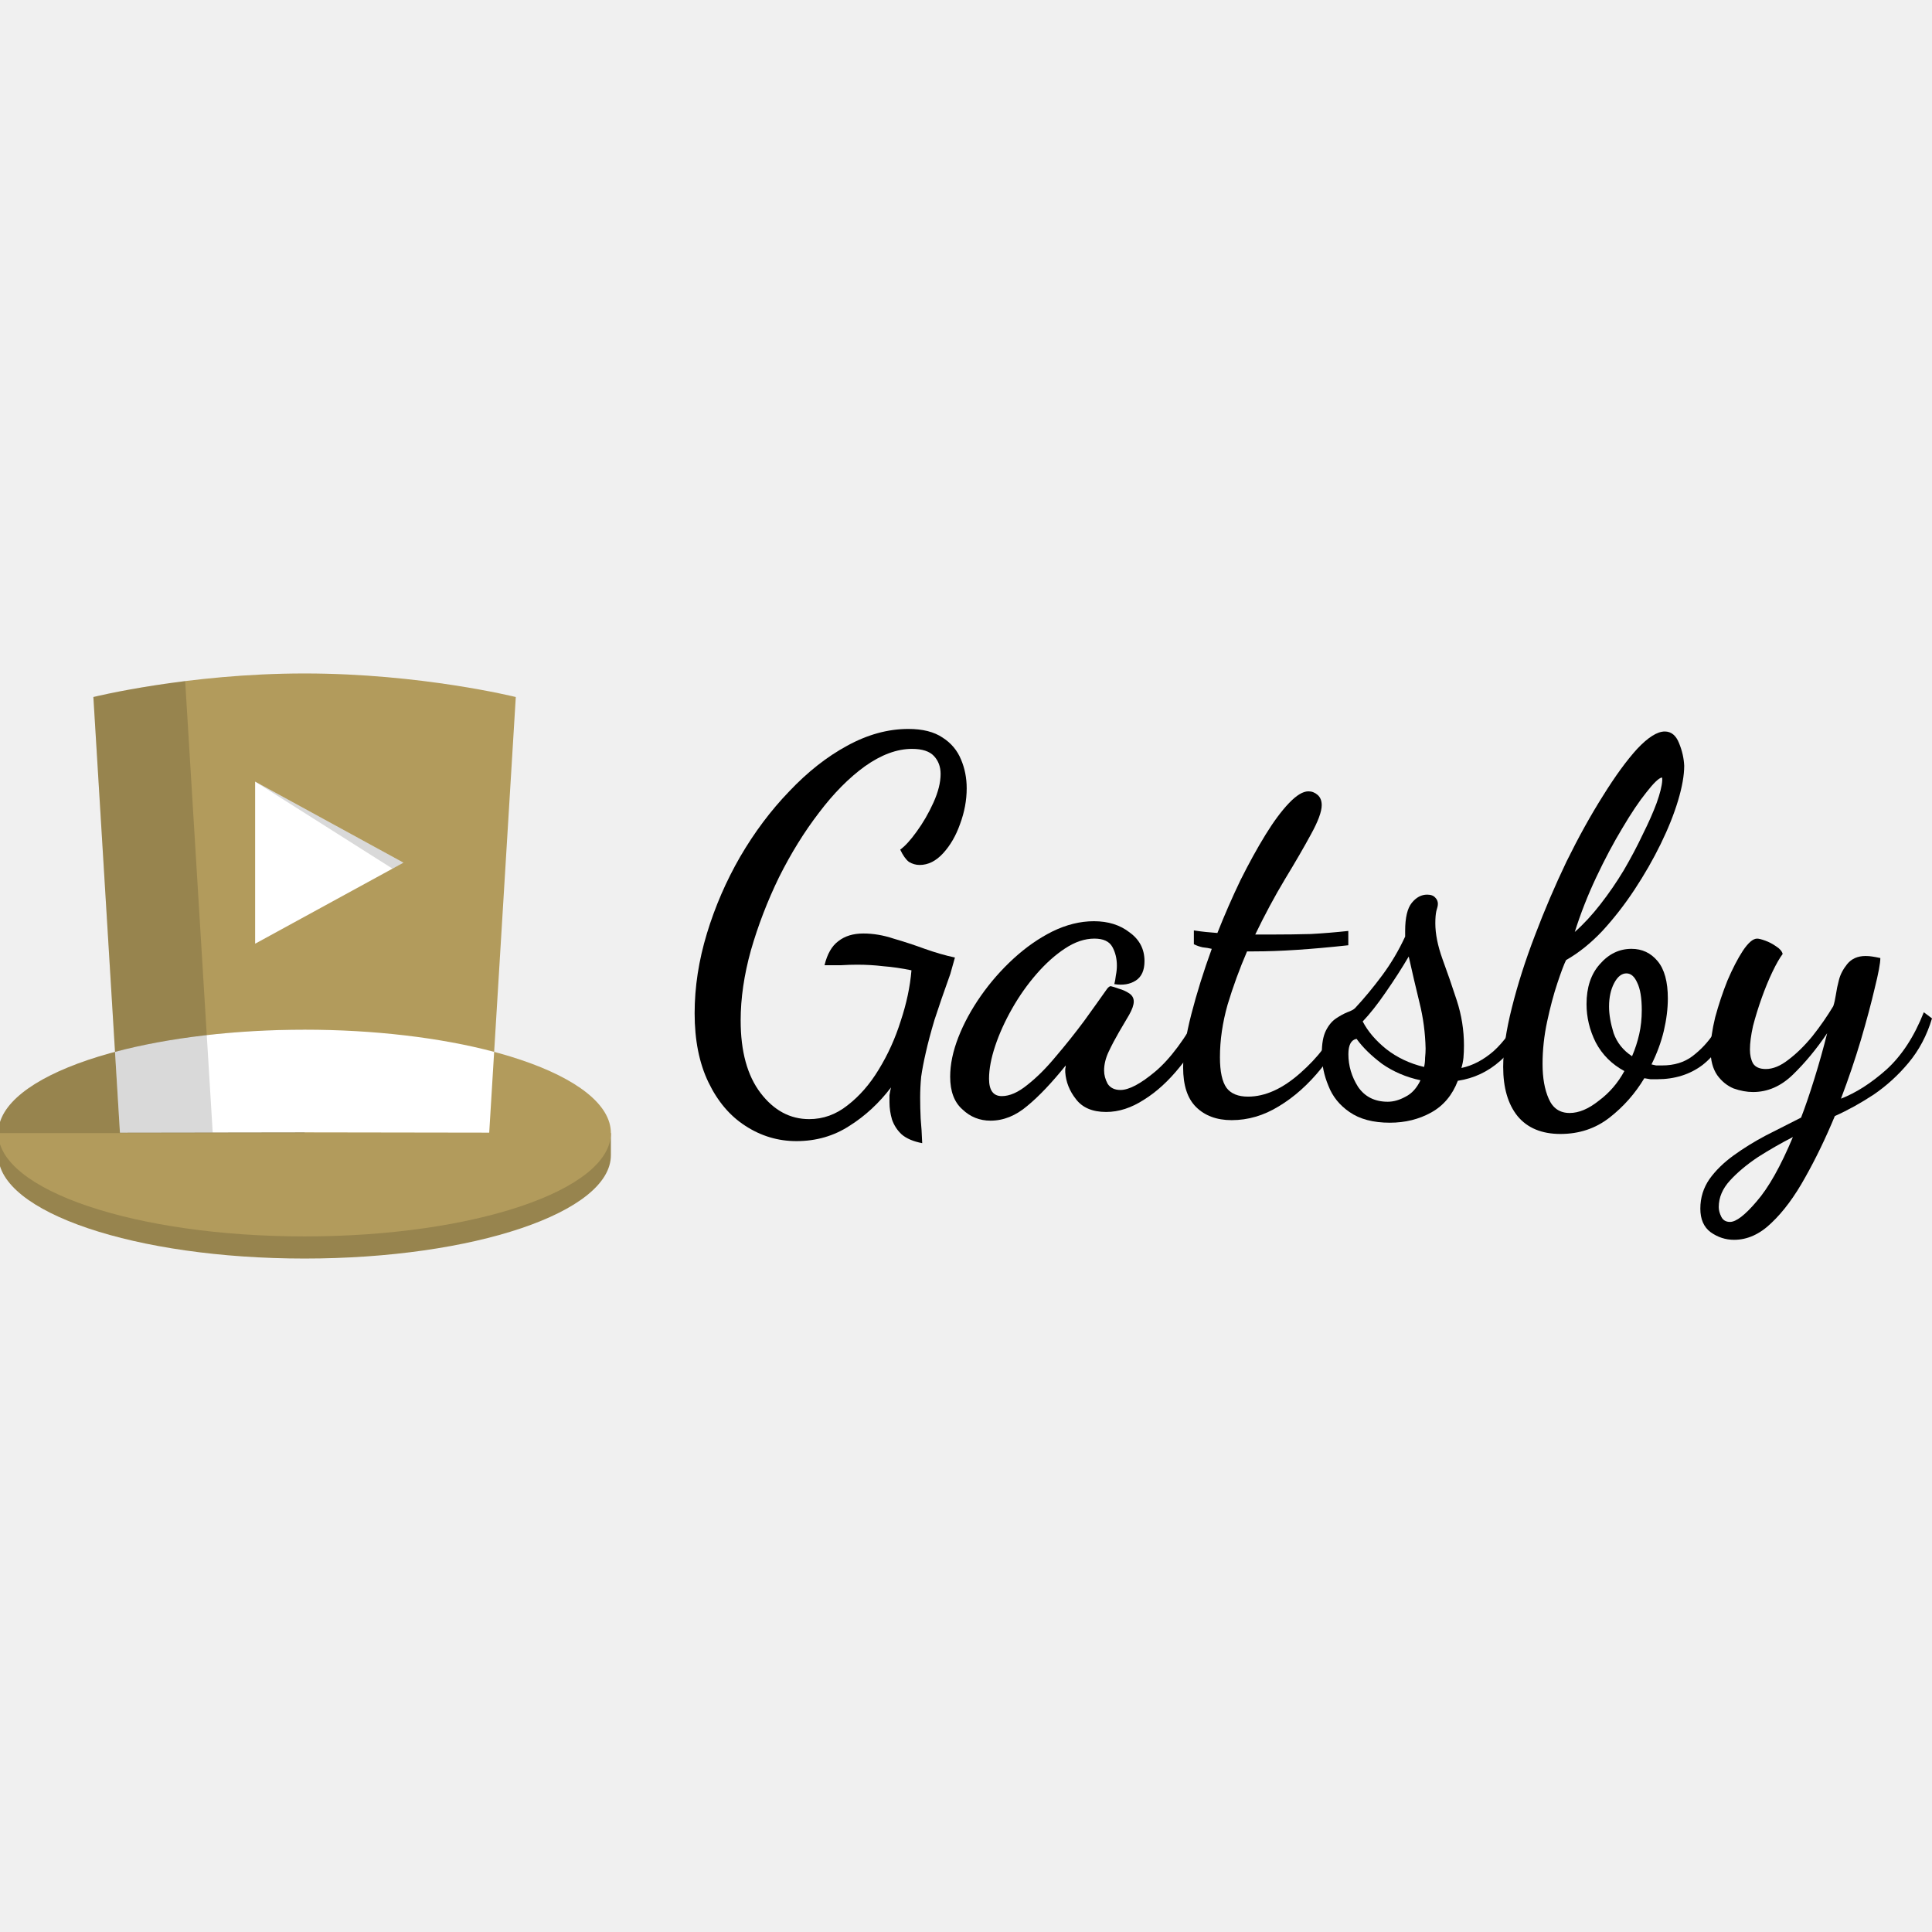
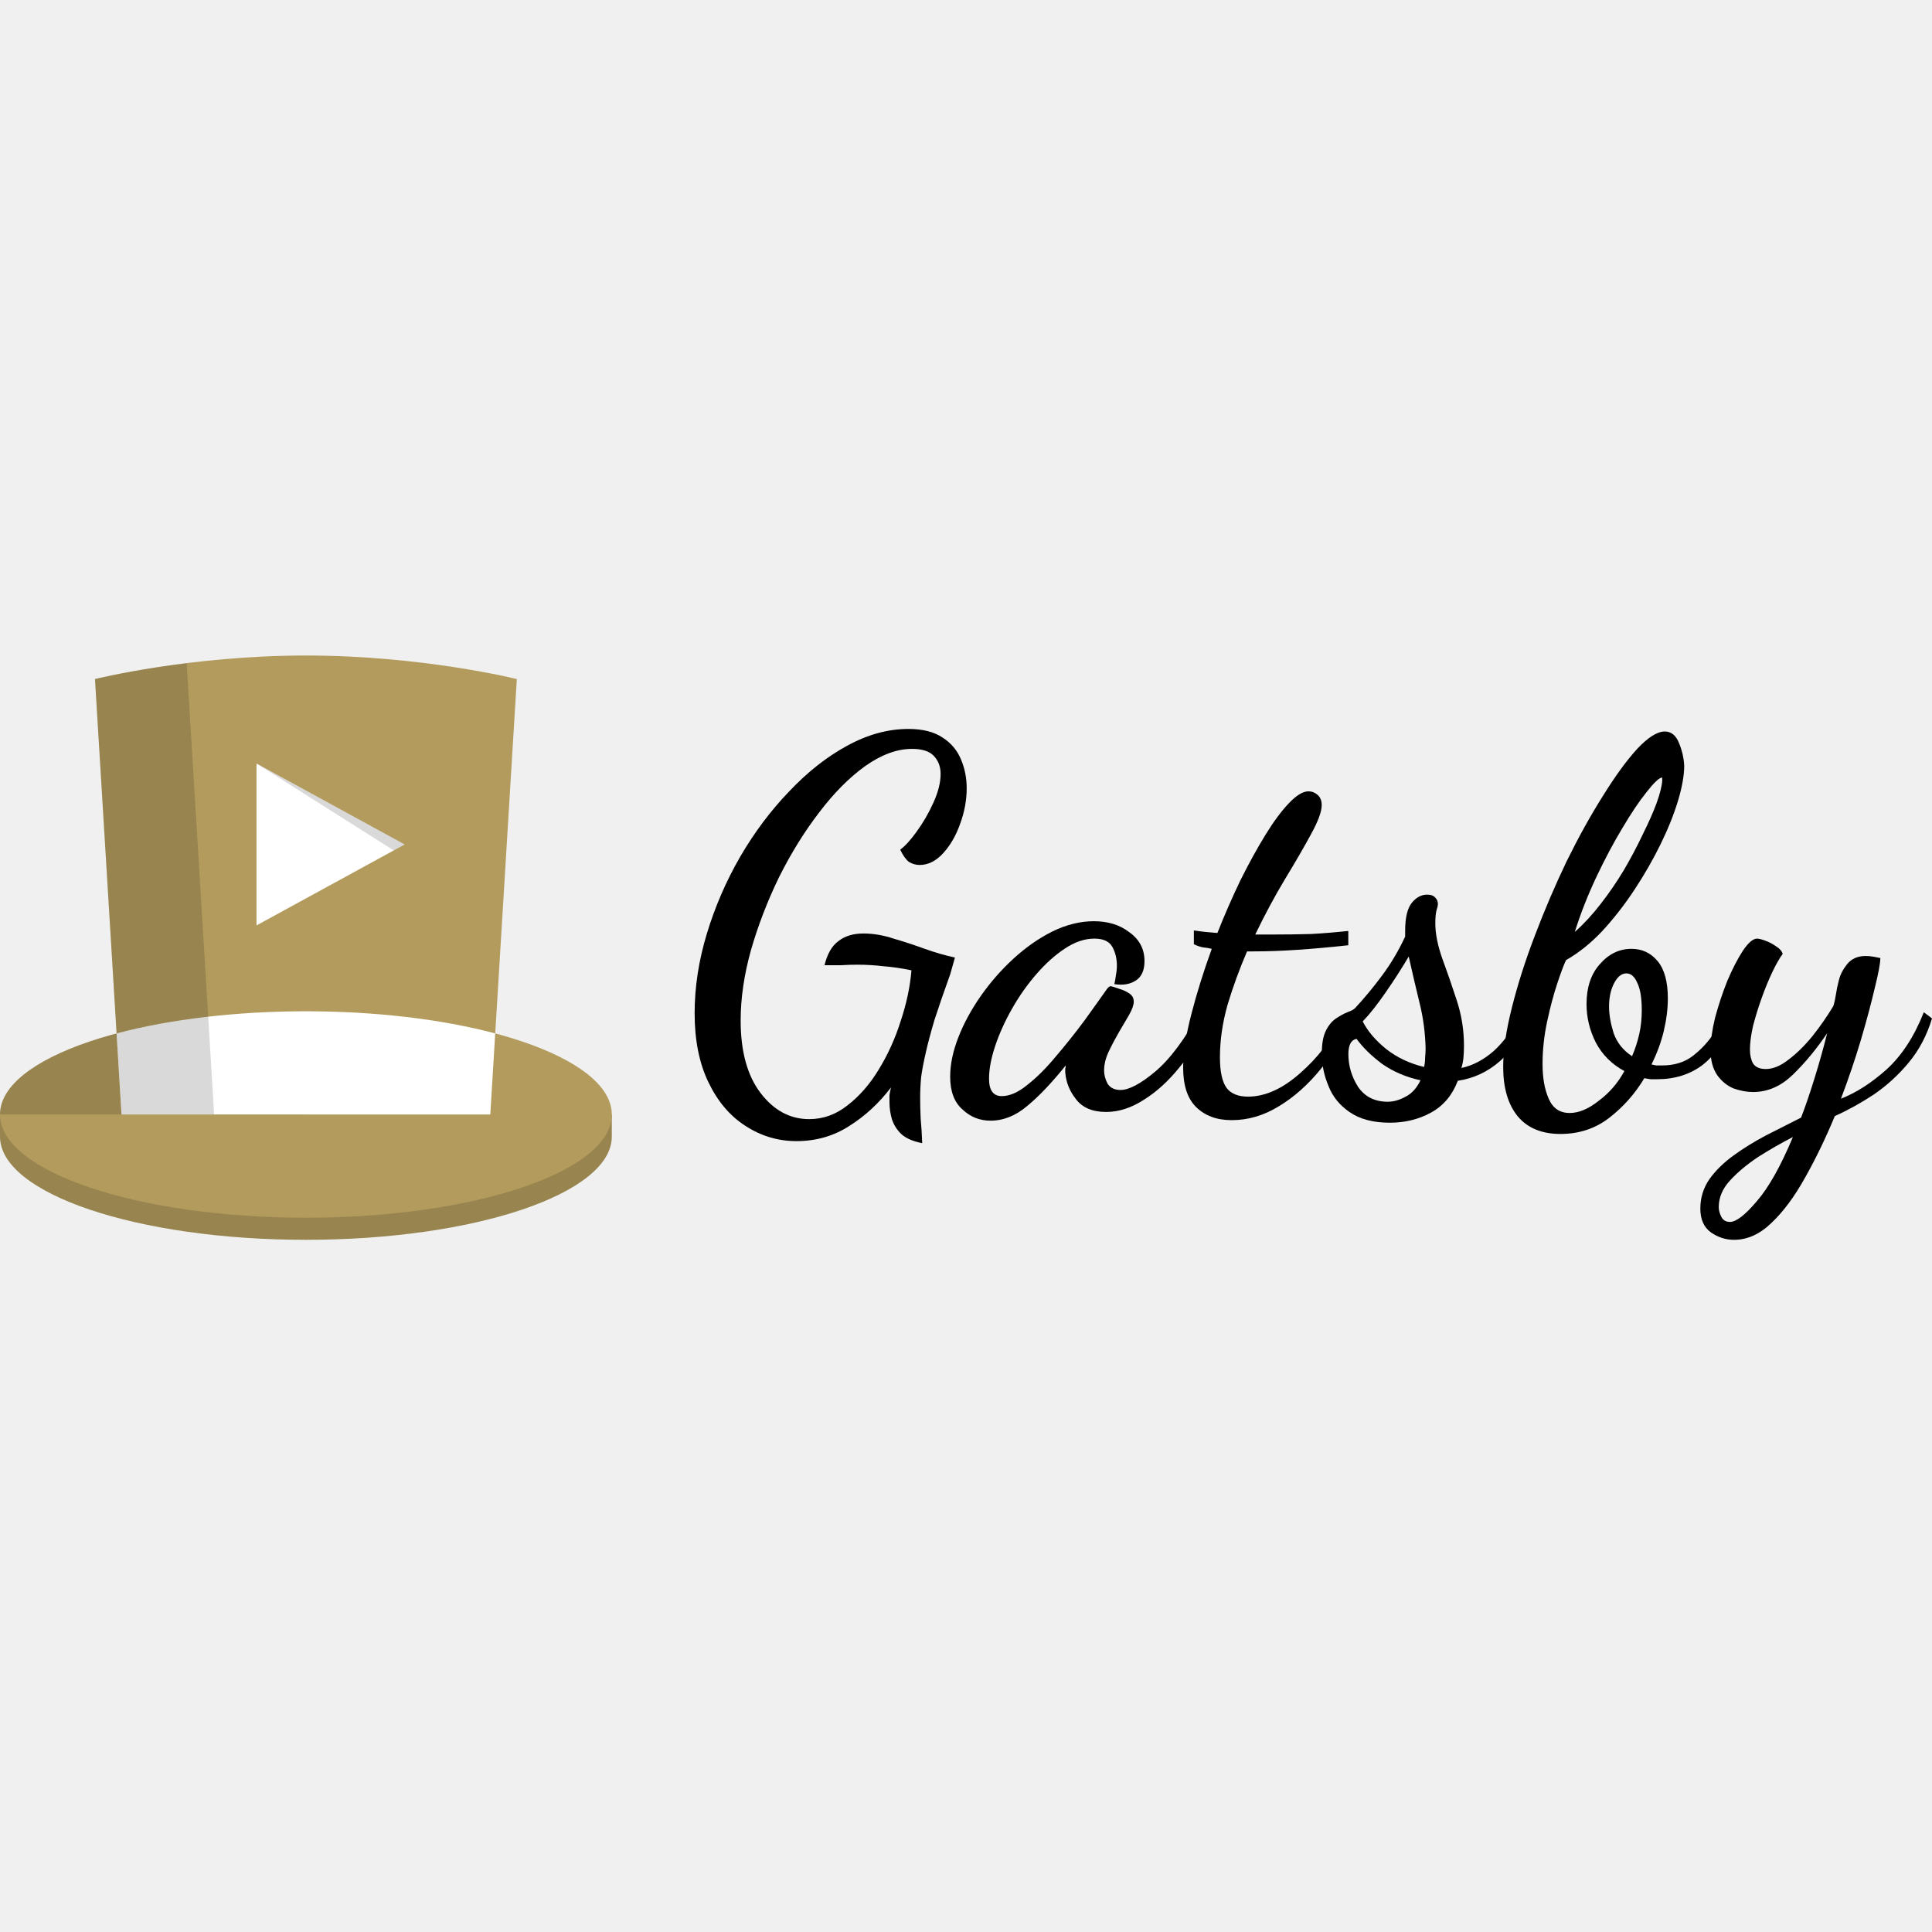
<svg xmlns="http://www.w3.org/2000/svg" width="540" height="540" viewBox="0 0 540 540" version="1.1" id="gz-svg-gatsby-title" aria-hidden="true" focusable="false" role="img">
-   <defs id="defs2">
-     </defs>
+   <defs id="defs2" />
  <g id="gatsby-title">
-     <g id="gatsby">
-       <path d="m -0.483,316.692 v 6.185 c -3.5207e-4,15.955 38.33,28.89 85.614,28.89 47.284,6e-5 85.615,-12.934 85.614,-28.89 v -6.185 z" style="mix-blend-mode:normal;fill:#97844e;fill-opacity:1;stroke-width:1;stroke-linecap:round" id="ellipse974" />
-       <ellipse ry="28.89" rx="85.614" cy="316.692" cx="85.131" id="path851" style="mix-blend-mode:normal;fill:#b29b5c;fill-opacity:1;stroke-width:1;stroke-linecap:round" />
-       <path id="rect869" style="mix-blend-mode:normal;fill:#b29b5c;fill-opacity:1;stroke-width:1;stroke-linecap:round" d="m 85.131,188.233 c -32.57,1e-5 -59.032,6.588 -59.032,6.588 l 7.425,121.758 51.608,-0.078 51.608,0.078 7.425,-121.758 c 0,0 -26.462,-6.588 -59.033,-6.588 z" />
-       <path id="path989" style="opacity:0.15;mix-blend-mode:normal;fill:#000000;fill-opacity:1;stroke-width:1;stroke-linecap:round" d="M -0.483,316.692 H 85.131 V 287.802 A 85.614,28.89 0 0 0 -0.483,316.692 Z" />
-       <path id="ellipse992" style="mix-blend-mode:normal;fill:#ffffff;fill-opacity:1;stroke-width:1;stroke-linecap:round" d="m 85.109,287.802 a 85.614,28.89 0 0 0 -52.963,6.197 l 1.377,22.581 51.608,-0.079 51.608,0.079 1.377,-22.581 a 85.614,28.89 0 0 0 -52.985,-6.197 85.614,28.89 0 0 0 -0.022,0 z" />
-       <path id="path944" style="opacity:0.15;mix-blend-mode:normal;fill:#000000;fill-opacity:1;stroke-width:1;stroke-linecap:round" d="m 51.757,190.366 c -15.486,1.925 -25.659,4.455 -25.659,4.455 l 7.425,121.758 25.928,-0.039 -4.351,-71.353 -3.071,-50.366 z" />
-       <path d="m 367.109,-59.595 -148.828,85.926 0,-171.852 z" style="mix-blend-mode:normal;fill:#ffffff;fill-opacity:1;stroke-width:3.69;stroke-linecap:round;stroke-miterlimit:4;stroke-dasharray:none" id="path949" transform="matrix(0.2785542,0,0,0.2636515,10.50894,256.8286)" />
-       <path d="m 71.312,218.462 v 0.01 l 38.398,24.317 3.058,-1.671 z m 0.784,44.88 -0.784,0.386 v 0.043 z" style="opacity:0.15;mix-blend-mode:normal;fill:#000000;fill-opacity:1;stroke-width:1;stroke-linecap:round;stroke-miterlimit:4;stroke-dasharray:none" id="path951" />
+     <g transform="matrix(0.3166667,0,0,0.3166667,0,179.3751)" id="gatsby">
+       <g id="brim">
+         <path id="brim-underbrim" style="fill:#97844e" d="M 0,417.25 V 436.757 c -0.001,50.318 120.882,91.109 269.999,91.109 C 419.117,527.866 540.001,487.075 540,436.757 v -19.507 z" />
+         <path id="brim-body" style="fill:#b29b5c" d="M 539.999,417.251 A 270,91.109 0 0 1 270,508.359 270,91.109 0 0 1 0,417.251 270,91.109 0 0 1 270,326.142 270,91.109 0 0 1 539.999,417.251" />
+         <path d="M 0,417.25 H 269.999 V 326.142 C 120.884,326.143 0.001,366.933 0,417.25 Z" style="opacity:0.15;fill:#000000" id="brim-shadow" />
+       </g>
+       <g id="crown">
+         <path d="M 269.999,12.134 C 167.282,12.134 83.829,32.911 83.829,32.911 l 23.415,383.988 325.51,0.346 23.415,-384.333 c 0,0 -83.454,-20.777 -186.171,-20.777 z" style="fill:#b29b5c" id="crown-body" />
+         <path d="m 269.929,326.142 c -60.598,0.005 -119.428,6.889 -167.027,19.544 l 4.343,71.558 h 325.51 l 4.343,-71.558 C 389.48,333.026 330.621,326.142 269.999,326.142 h -0.07 z" style="fill:#ffffff" id="crown-decoration" />
+         <path d="M 164.749,18.854 C 115.91,24.929 83.83,32.917 83.83,32.917 L 107.245,417.244 l 81.768,0.004 -13.722,-225.353 C 171.777,134.215 168.262,76.535 164.749,18.854 Z" style="opacity:0.15;fill:#000000" id="crown-shadow" />
+         <g style="stroke-width:9.972" id="play">
+           <path id="play-body" style="fill:#ffffff" d="m 357.161,178.91 -130.741,71.445 V 107.465 Z" />
+           <path id="play-shadow" style="opacity:0.15;fill:#000000" d="m 226.42,107.464 v 0.03 l 121.097,76.687 9.644,-5.271 z" />
+         </g>
+       </g>
    </g>
    <g id="title">
-       <path d="m 222.595,318.946 q -7.718,0 -14.293,-4.288 -6.432,-4.145 -10.291,-12.149 -3.859,-8.004 -3.859,-19.296 0,-11.006 3.43,-22.298 3.43,-11.292 9.291,-21.44 6.003,-10.291 13.722,-18.296 7.718,-8.147 16.152,-12.721 8.576,-4.717 17.152,-4.717 6.003,0 9.577,2.43 3.573,2.287 5.146,6.146 1.572,3.716 1.572,8.004 0,5.003 -1.858,10.005 -1.715,4.86 -4.717,8.147 -3.002,3.287 -6.575,3.287 -1.572,0 -3.002,-0.858 -1.286,-1.001 -2.43,-3.43 2.001,-1.429 4.574,-5.003 2.716,-3.716 4.717,-8.147 2.001,-4.431 2.001,-8.004 0,-3.002 -1.858,-5.003 -1.858,-2.001 -6.146,-2.001 -6.289,0 -13.15,4.86 -6.718,4.86 -12.864,13.007 -6.146,8.004 -11.149,18.01 -4.86,10.005 -7.861,20.44 -2.859,10.291 -2.859,19.582 0,13.007 5.574,20.297 5.574,7.29 13.579,7.29 5.86,0 10.72,-3.859 5.003,-3.859 8.719,-10.005 3.859,-6.289 6.146,-13.579 2.43,-7.29 3.002,-14.151 -4.145,-0.858 -7.861,-1.143 -3.573,-0.429 -7.29,-0.429 -2.144,0 -4.431,0.143 -2.144,0 -4.717,0 1.143,-4.717 3.859,-6.718 2.716,-2.144 7.004,-2.144 4.145,0 8.433,1.429 4.431,1.286 8.719,2.859 4.431,1.572 8.433,2.43 l -1.286,4.574 q -2.716,7.576 -4.431,12.864 -1.572,5.289 -2.43,9.148 -0.858,3.716 -1.286,6.718 -0.286,3.002 -0.286,5.86 0,2.859 0.143,5.86 0.286,3.002 0.429,6.861 -3.716,-0.715 -5.717,-2.43 -1.858,-1.715 -2.716,-4.145 -0.715,-2.43 -0.715,-4.86 0,-1.001 0,-2.001 0.143,-1.001 0.429,-2.144 -5.003,6.575 -11.578,10.72 -6.575,4.288 -14.865,4.288 z" style="fill:currentcolor" id="path998" />
-       <path d="m 276.866,313.229 q -4.574,0 -7.861,-3.145 -3.43,-3.002 -3.43,-9.148 0,-5.146 2.287,-11.006 2.287,-5.86 6.289,-11.578 4.002,-5.717 9.148,-10.434 5.146,-4.717 10.863,-7.576 5.86,-2.859 11.578,-2.859 6.003,0 10.005,3.145 4.145,3.002 4.145,8.004 0,3.859 -2.43,5.432 -2.43,1.572 -6.003,1.001 0.286,-1.143 0.429,-2.43 0.286,-1.429 0.286,-2.716 0,-3.002 -1.286,-5.289 -1.286,-2.287 -5.003,-2.287 -4.002,0 -8.147,2.716 -4.145,2.716 -8.004,7.147 -3.859,4.431 -6.861,9.72 -3.002,5.289 -4.717,10.434 -1.715,5.146 -1.715,9.148 0,4.86 3.573,4.86 3.288,0 7.147,-3.145 4.002,-3.145 8.004,-8.004 4.145,-4.86 7.861,-9.862 3.716,-5.146 6.432,-9.005 0.572,-0.715 1.001,-0.715 0.715,0.143 2.287,0.715 1.572,0.429 2.859,1.286 1.286,0.858 1.286,2.287 0,1.429 -1.286,3.716 -1.286,2.144 -2.859,4.86 -1.572,2.716 -2.859,5.431 -1.286,2.716 -1.286,5.289 0,1.858 1.001,3.716 1.143,1.715 3.573,1.715 3.573,0 9.72,-5.146 6.289,-5.289 12.721,-17.152 l 2.287,2.287 q -3.288,7.718 -8.147,13.579 -4.717,5.86 -10.005,9.148 -5.289,3.43 -10.577,3.43 -5.717,0 -8.433,-3.573 -2.716,-3.43 -3.002,-7.576 0,-0.429 0,-0.858 0.143,-0.572 0.143,-1.001 -5.86,7.29 -10.72,11.292 -4.86,4.145 -10.291,4.145 z" style="fill:currentcolor" id="path1000" />
-       <path d="m 344.266,313.086 c -4.193,0 -7.528,-1.239 -10.005,-3.716 -2.382,-2.382 -3.573,-6.051 -3.573,-11.006 0,-4.002 0.762,-8.957 2.287,-14.865 1.525,-5.908 3.43,-12.007 5.717,-18.296 -0.762,-0.19 -1.62,-0.333 -2.573,-0.429 -0.858,-0.19 -1.668,-0.476 -2.43,-0.858 v -3.859 c 1.239,0.19 2.335,0.333 3.288,0.429 1.048,0.095 2.144,0.191 3.288,0.286 2.001,-5.05 4.145,-9.958 6.432,-14.722 2.382,-4.764 4.717,-9.005 7.004,-12.721 2.287,-3.716 4.479,-6.67 6.575,-8.862 2.096,-2.192 3.907,-3.287 5.432,-3.287 0.953,0 1.81,0.334 2.573,1.001 0.762,0.667 1.143,1.62 1.143,2.859 0,1.81 -1.001,4.526 -3.002,8.147 -1.906,3.526 -4.336,7.718 -7.29,12.578 -2.859,4.764 -5.622,9.91 -8.29,15.437 h 2.287 2.43 c 3.812,0 7.433,-0.048 10.863,-0.143 3.43,-0.19 6.909,-0.476 10.434,-0.858 v 4.002 c -5.241,0.572 -10.053,1.001 -14.436,1.286 -4.288,0.286 -8.29,0.429 -12.007,0.429 h -1.001 -0.858 c -2.096,4.86 -3.907,9.815 -5.432,14.865 -1.429,5.05 -2.144,9.958 -2.144,14.722 0,4.002 0.619,6.861 1.858,8.576 1.239,1.62 3.24,2.43 6.003,2.43 4.764,0 9.624,-2.192 14.579,-6.575 4.955,-4.383 8.282,-8.676 12.244,-16.024 l 2.621,-0.271 c -2.382,5.527 -5.384,10.53 -9.005,15.008 -3.621,4.479 -7.576,8.004 -11.864,10.577 -4.193,2.573 -8.576,3.859 -13.15,3.859 z" style="fill:currentcolor" id="path1002" />
-       <path d="m 388.456,313.801 q -7.004,0 -11.292,-3.002 -4.145,-2.859 -5.86,-7.29 -1.858,-4.431 -1.858,-9.005 0,-4.145 1.143,-6.432 1.143,-2.287 2.859,-3.43 1.715,-1.143 3.145,-1.715 1.572,-0.572 2.144,-1.143 3.859,-4.145 7.576,-9.148 3.716,-5.003 6.432,-10.863 v -1.572 q 0,-5.574 1.858,-7.861 1.858,-2.287 4.288,-2.287 1.572,0 2.287,0.858 0.715,0.715 0.715,1.715 0,0.715 -0.429,2.001 -0.286,1.286 -0.286,3.43 0,4.431 2.001,10.005 2.001,5.431 4.002,11.578 2.001,6.146 2.001,12.578 0,1.858 -0.143,3.43 -0.143,1.429 -0.572,2.859 4.717,-1.001 9.005,-4.717 4.288,-3.859 8.29,-11.435 l 1.572,1.286 q -2.716,8.147 -8.004,12.864 -5.146,4.574 -11.864,5.574 -2.287,6.003 -7.433,8.862 -5.146,2.859 -11.578,2.859 z m -0.572,-5.86 q 2.43,0 5.003,-1.429 2.573,-1.286 4.145,-4.574 -6.003,-1.286 -10.72,-4.574 -4.574,-3.43 -7.147,-7.004 -2.287,0.429 -2.287,4.288 0,4.86 2.716,9.148 2.859,4.145 8.29,4.145 z m 10.148,-9.72 q 0.286,-1.143 0.286,-2.573 0.143,-1.429 0.143,-2.573 -0.143,-6.575 -1.715,-12.864 -1.572,-6.432 -3.002,-12.864 -2.859,4.86 -6.432,10.005 -3.43,5.003 -6.432,8.147 2.144,4.145 6.575,7.718 4.574,3.573 10.577,5.003 z" style="fill:currentcolor" id="path1004" />
-       <path d="m 436.153,316.945 q -7.861,0 -12.007,-5.003 -4.002,-5.003 -4.002,-13.722 0,-7.004 2.43,-16.58 2.43,-9.72 6.432,-20.154 4.002,-10.577 8.862,-20.726 5.003,-10.148 10.148,-18.296 5.146,-8.29 9.577,-13.15 4.574,-4.86 7.718,-4.86 2.716,0 4.002,3.288 1.286,3.145 1.429,6.289 0,4.002 -1.715,9.72 -1.715,5.717 -4.86,12.149 -3.145,6.432 -7.29,12.721 -4.145,6.289 -9.005,11.578 -4.86,5.146 -10.148,8.147 -0.858,1.715 -2.43,6.432 -1.572,4.717 -2.859,10.72 -1.286,6.003 -1.286,11.864 0,5.86 1.715,9.72 1.715,4.002 5.86,4.002 3.859,0 8.147,-3.43 4.431,-3.287 7.147,-8.29 -5.289,-2.859 -8.004,-8.004 -2.573,-5.146 -2.573,-10.72 0,-7.004 3.716,-11.149 3.716,-4.288 8.862,-4.288 4.431,0 7.29,3.43 2.859,3.43 2.859,10.434 0,4.288 -1.143,9.148 -1.143,4.717 -3.43,9.291 0.715,0.143 1.286,0.286 0.715,0 1.715,0 5.003,0 8.433,-2.573 3.573,-2.716 6.003,-6.432 2.43,-3.716 3.859,-6.718 l 2.001,2.573 q -3.716,8.862 -9.005,13.007 -5.289,4.002 -12.721,4.002 -0.858,0 -1.858,0 -0.858,-0.143 -1.715,-0.286 -3.859,6.432 -9.72,11.006 -5.86,4.574 -13.722,4.574 z m 20.011,-21.726 q 1.286,-3.002 2.001,-6.146 0.715,-3.145 0.715,-6.718 0,-5.146 -1.286,-7.718 -1.143,-2.573 -3.002,-2.573 -2.001,0 -3.43,2.716 -1.429,2.716 -1.429,6.575 0,3.287 1.286,7.433 1.429,4.002 5.146,6.432 z M 440.156,260.486 q 3.716,-3.287 7.147,-7.718 3.573,-4.574 6.575,-9.577 3.002,-5.146 5.289,-10.005 2.43,-4.86 3.859,-8.719 1.429,-4.002 1.572,-6.289 0,-0.429 0,-0.572 0,-0.286 -0.143,-0.286 -1.286,0.286 -4.288,4.145 -3.002,3.716 -6.718,10.005 -3.716,6.146 -7.29,13.722 -3.573,7.576 -6.003,15.294 z" style="fill:currentcolor" id="path1006" />
-       <path d="m 484.684,346.533 q -3.573,0 -6.575,-2.144 -2.859,-2.144 -2.859,-6.575 0,-4.574 2.573,-8.29 2.573,-3.573 6.718,-6.575 4.145,-3.002 9.005,-5.574 5.003,-2.573 9.863,-5.003 1.715,-4.431 3.716,-10.863 2.001,-6.432 3.573,-12.721 -4.431,6.575 -9.577,11.578 -5.003,4.86 -11.149,4.86 -2.573,0 -5.431,-1.001 -2.716,-1.143 -4.574,-3.716 -1.858,-2.716 -1.858,-7.004 0,-3.859 1.286,-9.148 1.429,-5.289 3.43,-10.291 2.144,-5.003 4.288,-8.29 2.287,-3.43 4.002,-3.43 0.715,0 2.287,0.572 1.572,0.572 3.002,1.572 1.572,1.001 1.858,2.144 -1.286,1.715 -2.859,5.003 -1.572,3.287 -3.002,7.29 -1.429,4.002 -2.43,7.861 -0.858,3.859 -0.858,6.575 0,2.287 0.858,3.859 1.001,1.572 3.573,1.572 3.002,0 6.289,-2.573 3.43,-2.573 6.718,-6.575 3.287,-4.145 5.86,-8.433 0.429,-1.286 0.715,-3.145 0.286,-2.001 0.858,-4.145 0.572,-2.287 2.287,-4.431 1.858,-2.287 5.146,-2.287 1.001,0 1.858,0.143 1.001,0.143 2.287,0.429 0,2.144 -1.572,8.433 -1.429,6.146 -3.859,14.436 -2.43,8.147 -5.574,16.437 6.289,-2.43 12.721,-8.147 6.432,-5.86 10.434,-16.009 L 540,284.642 q -2.144,7.147 -6.575,12.435 -4.288,5.146 -9.72,8.862 -5.432,3.573 -10.863,6.003 -3.859,9.291 -8.29,17.152 -4.431,8.004 -9.434,12.721 -4.86,4.717 -10.434,4.717 z m -1.143,-5.003 q 2.573,0 7.433,-5.717 5.003,-5.717 10.148,-18.01 -5.003,2.573 -9.72,5.574 -4.717,3.145 -7.861,6.575 -3.145,3.43 -3.145,7.433 0,1.286 0.715,2.716 0.715,1.429 2.43,1.429 z" style="fill:currentcolor" id="path1008" />
+       <path d="m 222.595,318.946 q -7.718,0 -14.293,-4.288 -6.432,-4.145 -10.291,-12.149 -3.859,-8.004 -3.859,-19.296 0,-11.006 3.43,-22.298 3.43,-11.292 9.291,-21.44 6.003,-10.291 13.722,-18.296 7.718,-8.147 16.152,-12.721 8.576,-4.717 17.152,-4.717 6.003,0 9.577,2.43 3.573,2.287 5.146,6.146 1.572,3.716 1.572,8.004 0,5.003 -1.858,10.005 -1.715,4.86 -4.717,8.147 -3.002,3.287 -6.575,3.287 -1.572,0 -3.002,-0.858 -1.286,-1.001 -2.43,-3.43 2.001,-1.429 4.574,-5.003 2.716,-3.716 4.717,-8.147 2.001,-4.431 2.001,-8.004 0,-3.002 -1.858,-5.003 -1.858,-2.001 -6.146,-2.001 -6.289,0 -13.15,4.86 -6.718,4.86 -12.864,13.007 -6.146,8.004 -11.149,18.01 -4.86,10.005 -7.861,20.44 -2.859,10.291 -2.859,19.582 0,13.007 5.574,20.297 5.574,7.29 13.579,7.29 5.86,0 10.72,-3.859 5.003,-3.859 8.719,-10.005 3.859,-6.289 6.146,-13.579 2.43,-7.29 3.002,-14.151 -4.145,-0.858 -7.861,-1.143 -3.573,-0.429 -7.29,-0.429 -2.144,0 -4.431,0.143 -2.144,0 -4.717,0 1.143,-4.717 3.859,-6.718 2.716,-2.144 7.004,-2.144 4.145,0 8.433,1.429 4.431,1.286 8.719,2.859 4.431,1.572 8.433,2.43 l -1.286,4.574 q -2.716,7.576 -4.431,12.864 -1.572,5.289 -2.43,9.148 -0.858,3.716 -1.286,6.718 -0.286,3.002 -0.286,5.86 0,2.859 0.143,5.86 0.286,3.002 0.429,6.861 -3.716,-0.715 -5.717,-2.43 -1.858,-1.715 -2.716,-4.145 -0.715,-2.43 -0.715,-4.86 0,-1.001 0,-2.001 0.143,-1.001 0.429,-2.144 -5.003,6.575 -11.578,10.72 -6.575,4.288 -14.865,4.288 z" id="g" />
+       <path d="m 276.866,313.229 q -4.574,0 -7.861,-3.145 -3.43,-3.002 -3.43,-9.148 0,-5.146 2.287,-11.006 2.287,-5.86 6.289,-11.578 4.002,-5.717 9.148,-10.434 5.146,-4.717 10.863,-7.576 5.86,-2.859 11.578,-2.859 6.003,0 10.005,3.145 4.145,3.002 4.145,8.004 0,3.859 -2.43,5.432 -2.43,1.572 -6.003,1.001 0.286,-1.143 0.429,-2.43 0.286,-1.429 0.286,-2.716 0,-3.002 -1.286,-5.289 -1.286,-2.287 -5.003,-2.287 -4.002,0 -8.147,2.716 -4.145,2.716 -8.004,7.147 -3.859,4.431 -6.861,9.72 -3.002,5.289 -4.717,10.434 -1.715,5.146 -1.715,9.148 0,4.86 3.573,4.86 3.288,0 7.147,-3.145 4.002,-3.145 8.004,-8.004 4.145,-4.86 7.861,-9.862 3.716,-5.146 6.432,-9.005 0.572,-0.715 1.001,-0.715 0.715,0.143 2.287,0.715 1.572,0.429 2.859,1.286 1.286,0.858 1.286,2.287 0,1.429 -1.286,3.716 -1.286,2.144 -2.859,4.86 -1.572,2.716 -2.859,5.431 -1.286,2.716 -1.286,5.289 0,1.858 1.001,3.716 1.143,1.715 3.573,1.715 3.573,0 9.72,-5.146 6.289,-5.289 12.721,-17.152 l 2.287,2.287 q -3.288,7.718 -8.147,13.579 -4.717,5.86 -10.005,9.148 -5.289,3.43 -10.577,3.43 -5.717,0 -8.433,-3.573 -2.716,-3.43 -3.002,-7.576 0,-0.429 0,-0.858 0.143,-0.572 0.143,-1.001 -5.86,7.29 -10.72,11.292 -4.86,4.145 -10.291,4.145 z" id="a" />
+       <path d="m 344.266,313.086 c -4.193,0 -7.528,-1.239 -10.005,-3.716 -2.382,-2.382 -3.573,-6.051 -3.573,-11.006 0,-4.002 0.762,-8.957 2.287,-14.865 1.525,-5.908 3.43,-12.007 5.717,-18.296 -0.762,-0.19 -1.62,-0.333 -2.573,-0.429 -0.858,-0.19 -1.668,-0.476 -2.43,-0.858 v -3.859 c 1.239,0.19 2.335,0.333 3.288,0.429 1.048,0.095 2.144,0.191 3.288,0.286 2.001,-5.05 4.145,-9.958 6.432,-14.722 2.382,-4.764 4.717,-9.005 7.004,-12.721 2.287,-3.716 4.479,-6.67 6.575,-8.862 2.096,-2.192 3.907,-3.287 5.432,-3.287 0.953,0 1.81,0.334 2.573,1.001 0.762,0.667 1.143,1.62 1.143,2.859 0,1.81 -1.001,4.526 -3.002,8.147 -1.906,3.526 -4.336,7.718 -7.29,12.578 -2.859,4.764 -5.622,9.91 -8.29,15.437 h 2.287 2.43 c 3.812,0 7.433,-0.048 10.863,-0.143 3.43,-0.19 6.909,-0.476 10.434,-0.858 v 4.002 c -5.241,0.572 -10.053,1.001 -14.436,1.286 -4.288,0.286 -8.29,0.429 -12.007,0.429 h -1.001 -0.858 c -2.096,4.86 -3.907,9.815 -5.432,14.865 -1.429,5.05 -2.144,9.958 -2.144,14.722 0,4.002 0.619,6.861 1.858,8.576 1.239,1.62 3.24,2.43 6.003,2.43 4.764,0 9.624,-2.192 14.579,-6.575 4.955,-4.383 8.282,-8.676 12.244,-16.024 l 2.621,-0.271 c -2.382,5.527 -5.384,10.53 -9.005,15.008 -3.621,4.479 -7.576,8.004 -11.864,10.577 -4.193,2.573 -8.576,3.859 -13.15,3.859 z" id="t" />
+       <path d="m 388.456,313.801 q -7.004,0 -11.292,-3.002 -4.145,-2.859 -5.86,-7.29 -1.858,-4.431 -1.858,-9.005 0,-4.145 1.143,-6.432 1.143,-2.287 2.859,-3.43 1.715,-1.143 3.145,-1.715 1.572,-0.572 2.144,-1.143 3.859,-4.145 7.576,-9.148 3.716,-5.003 6.432,-10.863 v -1.572 q 0,-5.574 1.858,-7.861 1.858,-2.287 4.288,-2.287 1.572,0 2.287,0.858 0.715,0.715 0.715,1.715 0,0.715 -0.429,2.001 -0.286,1.286 -0.286,3.43 0,4.431 2.001,10.005 2.001,5.431 4.002,11.578 2.001,6.146 2.001,12.578 0,1.858 -0.143,3.43 -0.143,1.429 -0.572,2.859 4.717,-1.001 9.005,-4.717 4.288,-3.859 8.29,-11.435 l 1.572,1.286 q -2.716,8.147 -8.004,12.864 -5.146,4.574 -11.864,5.574 -2.287,6.003 -7.433,8.862 -5.146,2.859 -11.578,2.859 z m -0.572,-5.86 q 2.43,0 5.003,-1.429 2.573,-1.286 4.145,-4.574 -6.003,-1.286 -10.72,-4.574 -4.574,-3.43 -7.147,-7.004 -2.287,0.429 -2.287,4.288 0,4.86 2.716,9.148 2.859,4.145 8.29,4.145 z m 10.148,-9.72 q 0.286,-1.143 0.286,-2.573 0.143,-1.429 0.143,-2.573 -0.143,-6.575 -1.715,-12.864 -1.572,-6.432 -3.002,-12.864 -2.859,4.86 -6.432,10.005 -3.43,5.003 -6.432,8.147 2.144,4.145 6.575,7.718 4.574,3.573 10.577,5.003 z" id="s" />
+       <path d="m 436.153,316.945 q -7.861,0 -12.007,-5.003 -4.002,-5.003 -4.002,-13.722 0,-7.004 2.43,-16.58 2.43,-9.72 6.432,-20.154 4.002,-10.577 8.862,-20.726 5.003,-10.148 10.148,-18.296 5.146,-8.29 9.577,-13.15 4.574,-4.86 7.718,-4.86 2.716,0 4.002,3.288 1.286,3.145 1.429,6.289 0,4.002 -1.715,9.72 -1.715,5.717 -4.86,12.149 -3.145,6.432 -7.29,12.721 -4.145,6.289 -9.005,11.578 -4.86,5.146 -10.148,8.147 -0.858,1.715 -2.43,6.432 -1.572,4.717 -2.859,10.72 -1.286,6.003 -1.286,11.864 0,5.86 1.715,9.72 1.715,4.002 5.86,4.002 3.859,0 8.147,-3.43 4.431,-3.287 7.147,-8.29 -5.289,-2.859 -8.004,-8.004 -2.573,-5.146 -2.573,-10.72 0,-7.004 3.716,-11.149 3.716,-4.288 8.862,-4.288 4.431,0 7.29,3.43 2.859,3.43 2.859,10.434 0,4.288 -1.143,9.148 -1.143,4.717 -3.43,9.291 0.715,0.143 1.286,0.286 0.715,0 1.715,0 5.003,0 8.433,-2.573 3.573,-2.716 6.003,-6.432 2.43,-3.716 3.859,-6.718 l 2.001,2.573 q -3.716,8.862 -9.005,13.007 -5.289,4.002 -12.721,4.002 -0.858,0 -1.858,0 -0.858,-0.143 -1.715,-0.286 -3.859,6.432 -9.72,11.006 -5.86,4.574 -13.722,4.574 z m 20.011,-21.726 q 1.286,-3.002 2.001,-6.146 0.715,-3.145 0.715,-6.718 0,-5.146 -1.286,-7.718 -1.143,-2.573 -3.002,-2.573 -2.001,0 -3.43,2.716 -1.429,2.716 -1.429,6.575 0,3.287 1.286,7.433 1.429,4.002 5.146,6.432 z M 440.156,260.486 q 3.716,-3.287 7.147,-7.718 3.573,-4.574 6.575,-9.577 3.002,-5.146 5.289,-10.005 2.43,-4.86 3.859,-8.719 1.429,-4.002 1.572,-6.289 0,-0.429 0,-0.572 0,-0.286 -0.143,-0.286 -1.286,0.286 -4.288,4.145 -3.002,3.716 -6.718,10.005 -3.716,6.146 -7.29,13.722 -3.573,7.576 -6.003,15.294 z" id="b" />
+       <path d="m 484.684,346.533 q -3.573,0 -6.575,-2.144 -2.859,-2.144 -2.859,-6.575 0,-4.574 2.573,-8.29 2.573,-3.573 6.718,-6.575 4.145,-3.002 9.005,-5.574 5.003,-2.573 9.863,-5.003 1.715,-4.431 3.716,-10.863 2.001,-6.432 3.573,-12.721 -4.431,6.575 -9.577,11.578 -5.003,4.86 -11.149,4.86 -2.573,0 -5.431,-1.001 -2.716,-1.143 -4.574,-3.716 -1.858,-2.716 -1.858,-7.004 0,-3.859 1.286,-9.148 1.429,-5.289 3.43,-10.291 2.144,-5.003 4.288,-8.29 2.287,-3.43 4.002,-3.43 0.715,0 2.287,0.572 1.572,0.572 3.002,1.572 1.572,1.001 1.858,2.144 -1.286,1.715 -2.859,5.003 -1.572,3.287 -3.002,7.29 -1.429,4.002 -2.43,7.861 -0.858,3.859 -0.858,6.575 0,2.287 0.858,3.859 1.001,1.572 3.573,1.572 3.002,0 6.289,-2.573 3.43,-2.573 6.718,-6.575 3.287,-4.145 5.86,-8.433 0.429,-1.286 0.715,-3.145 0.286,-2.001 0.858,-4.145 0.572,-2.287 2.287,-4.431 1.858,-2.287 5.146,-2.287 1.001,0 1.858,0.143 1.001,0.143 2.287,0.429 0,2.144 -1.572,8.433 -1.429,6.146 -3.859,14.436 -2.43,8.147 -5.574,16.437 6.289,-2.43 12.721,-8.147 6.432,-5.86 10.434,-16.009 L 540,284.642 q -2.144,7.147 -6.575,12.435 -4.288,5.146 -9.72,8.862 -5.432,3.573 -10.863,6.003 -3.859,9.291 -8.29,17.152 -4.431,8.004 -9.434,12.721 -4.86,4.717 -10.434,4.717 z m -1.143,-5.003 q 2.573,0 7.433,-5.717 5.003,-5.717 10.148,-18.01 -5.003,2.573 -9.72,5.574 -4.717,3.145 -7.861,6.575 -3.145,3.43 -3.145,7.433 0,1.286 0.715,2.716 0.715,1.429 2.43,1.429 z" id="y" />
    </g>
  </g>
</svg>
